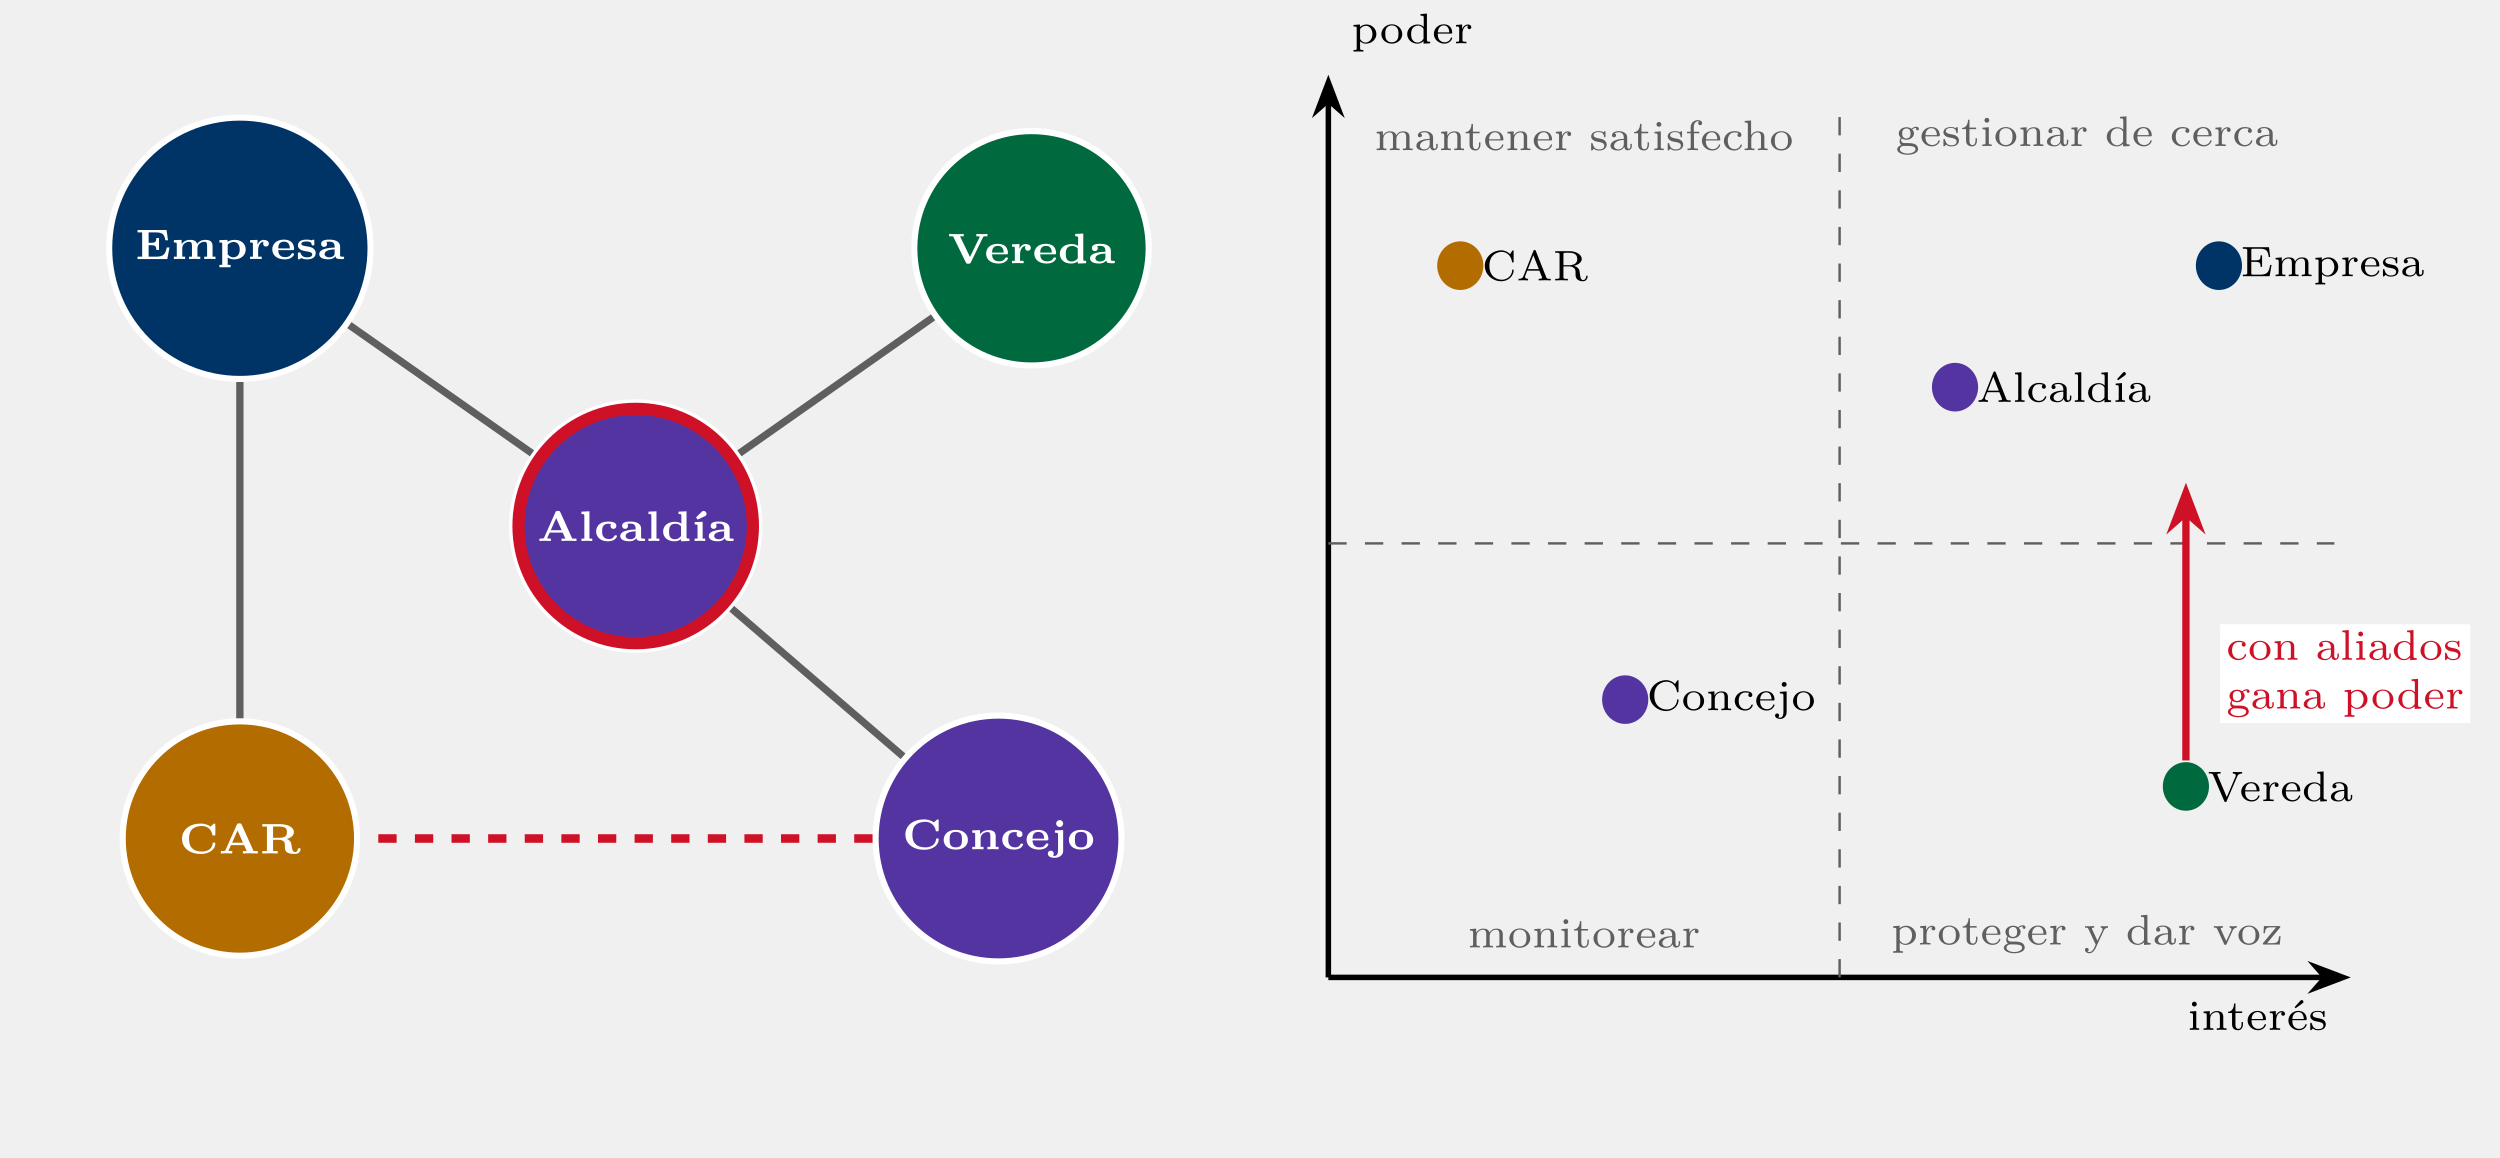
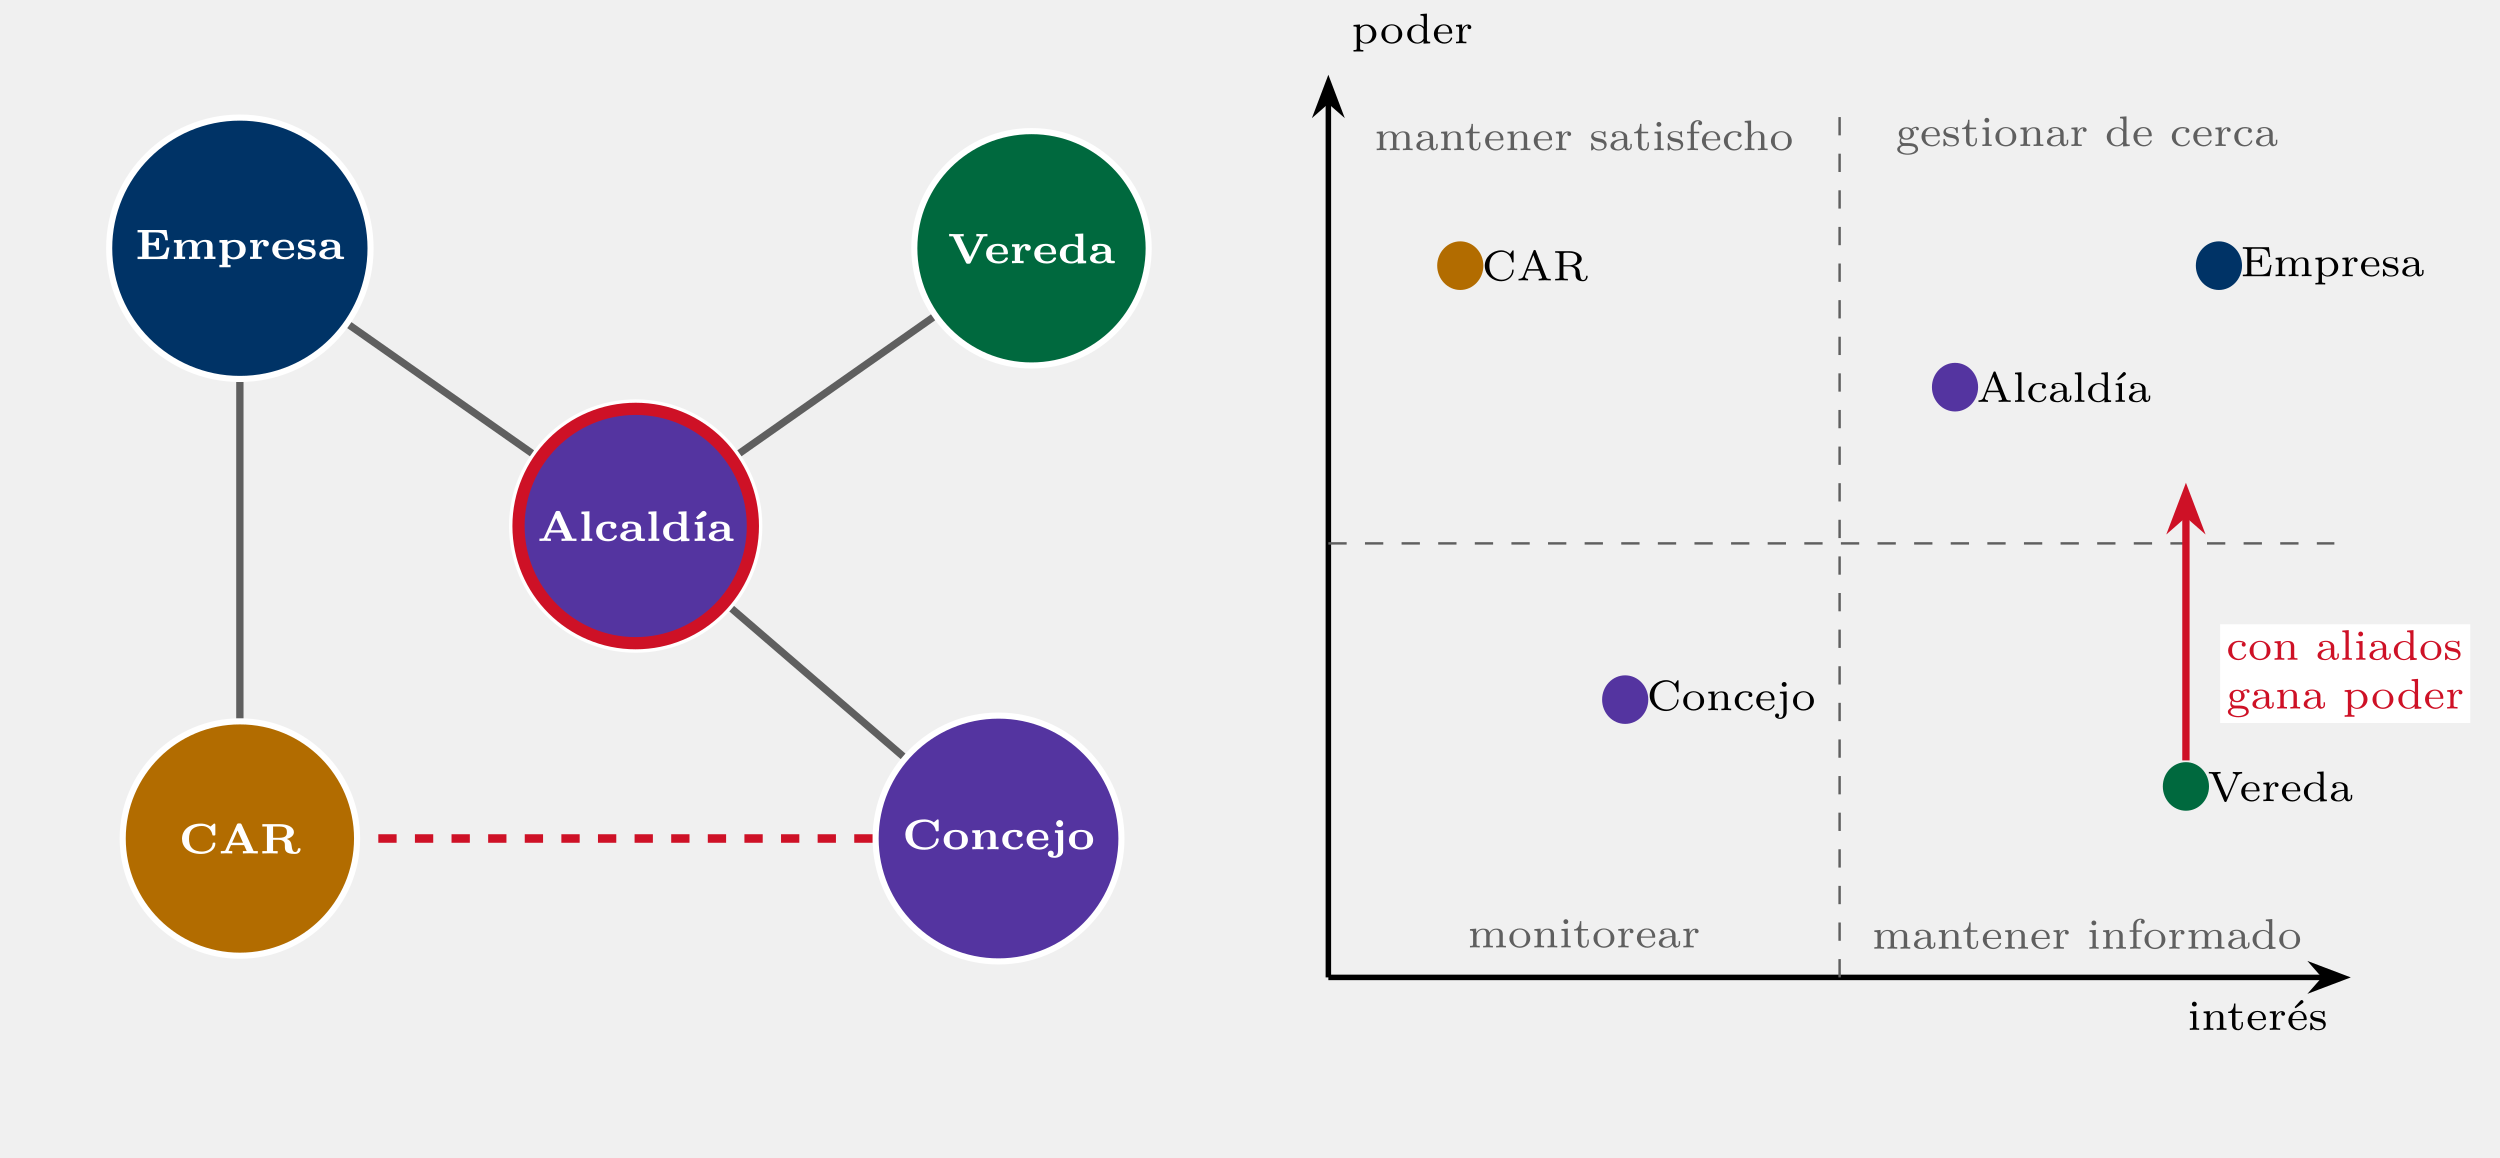
<svg xmlns="http://www.w3.org/2000/svg" xmlns:xlink="http://www.w3.org/1999/xlink" width="406.575pt" height="188.237pt" viewBox="0 0 406.575 188.237">
  <defs>
    <g>
      <g id="glyph-0-0">
        <path d="m5.58-1.88l-.44 0c-.19 1-.48 1.49-1.67 1.49l-1.28 0 0-1.86 .47 0c.57 0 .78 .16 .78 .77l.44 0 0-1.93-.44 0c0 .6-.19 .77-.78 .77l-.47 0 0-1.69 1.2 0c.97 0 1.38 .27 1.52 1.27l.43 0-.23-1.66-4.72 0 0 .39 .75 0 0 3.94-.75 0 0 .39 4.84 0z" />
      </g>
      <g id="glyph-0-1">
        <path d="m7.2 0l0-.39-.47 0 0-1.7c0-.88-.57-1.03-1.18-1.03-.67 0-1.1 .31-1.33 .65-.17-.61-.77-.65-1.14-.65-.85 0-1.24 .48-1.38 .71l0-.71-1.26 .04 0 .39c.42 0 .47 0 .47 .28l0 2.02-.47 0 0 .39c0 0 .58-.03 .9-.03 .35 0 .93 .03 .93 .03l0-.39-.47 0 0-1.34c0-.82 .73-1.08 1.14-1.08 .31 0 .44 .15 .44 .67l0 1.75-.47 0 0 .39c0 0 .57-.03 .9-.03 .35 0 .92 .03 .92 .03l0-.39-.46 0 0-1.34c0-.82 .73-1.08 1.14-1.08 .31 0 .43 .15 .43 .67l0 1.75-.46 0 0 .39c0 0 .57-.03 .9-.03 .34 0 .92 .03 .92 .03z" />
      </g>
      <g id="glyph-0-2">
        <path d="m4.66-1.55c0-.84-.61-1.57-1.78-1.57-.36 0-.79 .06-1.19 .31l0-.31-1.31 .04 0 .39c.12 0 .26 0 .35 .02 .11 .01 .11 .09 .11 .23l0 3.39-.46 0 0 .39c0 0 .57-.01 .9-.01 .34 0 .92 .01 .92 .01l0-.39-.47 0 0-1.2c.18 .11 .52 .3 1 .3 1.19 0 1.93-.67 1.93-1.6zm-.97 0c0 .91-.52 1.27-1.05 1.27-.53 0-.83-.38-.91-.49l0-1.45c0-.14 0-.14 .1-.23 .34-.3 .75-.33 .89-.33 .59 0 .97 .48 .97 1.23z" />
      </g>
      <g id="glyph-0-3">
        <path d="m3.44-2.52c0-.37-.39-.6-.82-.6-.5 0-.84 .32-1.03 .76l0-.76-1.21 .04 0 .39c.42 0 .46 0 .46 .28l0 2.02-.46 0 0 .39c.03 0 .57-.03 .89-.03l1 .03 0-.39-.58 0 0-1.06c0-.64 .28-1.33 .9-1.36 0 0-.09 .12-.09 .29 0 .29 .19 .49 .47 .49 .28 0 .47-.2 .47-.49z" />
      </g>
      <g id="glyph-0-4">
        <path d="m3.83-.8c0-.15-.16-.15-.22-.15-.13 0-.16 .01-.22 .12-.25 .52-.87 .52-1 .52-1.09 0-1.12-.81-1.14-1.14l2.34 0c.14 0 .24 0 .24-.21 0-.2-.05-.72-.38-1.06-.37-.37-.89-.44-1.28-.44-1.28 0-1.89 .77-1.89 1.6 0 .83 .64 1.61 2.02 1.61 .25 0 .65-.03 1-.22 .4-.22 .53-.55 .53-.63zm-.69-.93l-1.89 0c0-.29 .03-1.1 .94-1.1 .89 0 .93 .8 .95 1.1z" />
      </g>
      <g id="glyph-0-5">
        <path d="m3.22-.98c0-.33-.16-.55-.31-.68-.33-.28-.63-.32-1.21-.42-.4-.06-.81-.12-.81-.39 0-.39 .69-.39 .84-.39 .79 0 .82 .31 .83 .48 .02 .15 .06 .16 .22 .16 .2 0 .22-.03 .22-.23l0-.47c0-.14 0-.24-.16-.24-.06 0-.07 0-.18 .07-.02 0-.11 .04-.13 .04 0 0-.03 0-.06-.01-.28-.1-.58-.1-.72-.1-.2 0-.63 0-.97 .19-.4 .24-.45 .59-.45 .75 0 .75 .92 .89 1.4 .97 .43 .06 .93 .14 .93 .5 0 .47-.69 .47-.85 .47-.67 0-.9-.3-1.04-.67-.04-.13-.05-.13-.22-.13-.21 0-.22 .02-.22 .22l0 .67c0 .14 0 .24 .15 .24 .07 0 .08 0 .22-.1 .05-.01 .16-.07 .21-.11 .36 .21 .73 .21 .89 .21 .23 0 1.42 0 1.42-1.03z" />
      </g>
      <g id="glyph-0-6">
        <path d="m4.3-.19c0-.2-.1-.2-.25-.2-.41 0-.41-.05-.41-.22l0-1.44c0-.57-.47-1.11-1.72-1.11-.4 0-1.37 0-1.37 .69 0 .31 .22 .5 .48 .5 .3 0 .49-.22 .49-.48 0-.16-.07-.27-.08-.28-.02-.02-.03-.05-.03-.05 0-.03 .45-.05 .5-.05 .48 0 .84 .19 .84 .78l0 .19c-.34 0-2.5 .03-2.5 1.06 0 .64 .77 .85 1.45 .85 .75 0 1.08-.35 1.19-.52 0 .3 .19 .47 .77 .47l.4 0c.13 0 .24 0 .24-.19zm-1.55-.76c0 .14 0 .34-.27 .51-.26 .16-.59 .16-.64 .16-.39 0-.72-.22-.72-.53 0-.57 .94-.75 1.63-.77z" />
      </g>
      <g id="glyph-0-7">
        <path d="m6.38 0l0-.39-.69 0-1.94-4.31c-.09-.19-.17-.19-.39-.19-.2 0-.3 0-.39 .19l-1.86 4.18c-.05 .08-.05 .1-.22 .11-.14 .02-.2 .02-.33 .02l-.2 0 0 .39c.02 0 .55-.03 .86-.03l1 .03 0-.39c-.03 0-.61 0-.61-.05l.03-.08 .38-.84 2.12 0 .44 .97-.63 0 0 .39c.36-.03 .91-.03 1.27-.03zm-2.41-1.75l-1.77 0 .88-1.98z" />
      </g>
      <g id="glyph-0-8">
        <path d="m2.23 0l0-.39-.46 0 0-4.44-1.3 .06 0 .39c.41 0 .47 0 .47 .27l0 3.72-.47 0 0 .39c.01 0 .56-.03 .87-.03 .35 0 .88 .03 .89 .03z" />
      </g>
      <g id="glyph-0-9">
        <path d="m3.72-.8c0-.12-.11-.12-.22-.12-.16 0-.17 .01-.22 .11-.11 .23-.33 .5-.87 .5-1.11 0-1.11-.97-1.11-1.27 0-.51 .08-1.22 1.01-1.22 .03 0 .44 .02 .44 .03l-.02 .04c-.01 .01-.07 .12-.07 .28 0 .28 .2 .48 .48 .48 .28 0 .48-.2 .48-.5 0-.65-.93-.69-1.34-.69-1.55 0-1.95 .97-1.95 1.61 0 .82 .61 1.6 1.92 1.6 .34 0 .69-.07 .97-.22 .39-.24 .5-.58 .5-.63z" />
      </g>
      <g id="glyph-0-10">
        <path d="m4.61 0l0-.39c-.42 0-.47 0-.47-.27l0-4.17-1.3 .06 0 .39c.41 0 .46 0 .46 .27l0 1.27c-.42-.25-.82-.28-1.05-.28-1.23 0-1.92 .7-1.92 1.59 0 .86 .64 1.58 1.83 1.58 .45 0 .81-.14 1.09-.35l0 .35zm-1.36-.81c-.16 .23-.5 .53-1 .53-.95 0-.95-.83-.95-1.24 0-.43 0-1.29 1.04-1.29 .58 0 .89 .39 .91 .42z" />
      </g>
      <g id="glyph-0-11">
        <path d="m2.19 0l0-.39-.42 0 0-2.73-1.29 .04 0 .39c.41 0 .46 0 .46 .28l0 2.02-.47 0 0 .39c0 0 .56-.03 .87-.03 .28 0 .57 .01 .85 .03zm.22-4.41c0-.18-.18-.48-.47-.48-.16 0-.25 .08-.3 .12l-.94 .93 .25 .36 1.16-.54c.09-.03 .3-.15 .3-.39z" />
      </g>
      <g id="glyph-0-12">
        <path d="m6.48-4.38l0-.39c-.1 0-.59 .04-.82 .04l-.99-.04 0 .39c.27 0 .39 0 .58 .04l-1.61 3.32-1.62-3.36 .6 0 0-.39c-.35 .04-.89 .04-1.26 .04l-1.11-.04 0 .39 .64 0 2.08 4.26c.09 .2 .19 .2 .34 .2l.1 0c.23 0 .28-.05 .36-.2l2-4.13c.04-.09 .06-.13 .53-.13z" />
      </g>
      <g id="glyph-0-13">
        <path d="m5.94-1.58c0-.19-.06-.19-.22-.19-.1 0-.2 0-.22 .13-.06 1.06-1.12 1.33-1.72 1.33-.58 0-1.22-.13-1.62-.55-.41-.39-.5-.97-.5-1.53 0-.66 .14-1.27 .61-1.63 .48-.37 1.06-.45 1.5-.45 .89 0 1.53 .61 1.67 1.35 .03 .18 .03 .2 .23 .2l.05 0c.2 0 .22-.03 .22-.24l0-1.46c0-.15 0-.24-.16-.24-.08 0-.09 .02-.16 .08l-.46 .4c-.69-.48-1.36-.48-1.57-.48-2.01 0-3.07 1.14-3.07 2.47 0 1.31 1.03 2.47 3.09 2.47 1.42 0 2.33-.8 2.33-1.66z" />
      </g>
      <g id="glyph-0-14">
        <path d="m4.22-1.52c0-.82-.61-1.64-1.97-1.64-1.37 0-1.97 .82-1.97 1.64 0 .82 .61 1.57 1.97 1.57 1.36 0 1.97-.75 1.97-1.57zm-.97-.07c0 .59 0 1.28-1 1.28-1 0-1-.69-1-1.28 0-.57 0-1.24 1-1.24 1 0 1 .67 1 1.24z" />
      </g>
      <g id="glyph-0-15">
        <path d="m4.72 0l0-.39-.47 0 0-1.7c0-.86-.55-1.03-1.19-1.03-.84 0-1.23 .5-1.36 .71l0-.71-1.26 .04 0 .39c.42 0 .47 0 .47 .28l0 2.02-.47 0 0 .39c0 0 .58-.03 .9-.03 .35 0 .93 .03 .93 .03l0-.39-.47 0 0-1.34c0-.8 .72-1.08 1.14-1.08 .29 0 .44 .15 .44 .65l0 1.77-.47 0 0 .39c0 0 .57-.03 .9-.03 .35 0 .91 .03 .91 .03z" />
      </g>
      <g id="glyph-0-16">
        <path d="m2.11 .27l0-3.39-1.34 .04 0 .39c.45 0 .51 0 .51 .28l0 2.66c0 .47-.2 .83-.58 .83-.01 0-.23-.02-.23-.05 0 0 .01-.03 .03-.05 .02-.03 .08-.12 .08-.28 0-.28-.2-.48-.47-.48-.3 0-.49 .22-.49 .48 0 .49 .5 .69 1.1 .69 .62 0 1.39-.33 1.39-1.12zm0-4.46c0-.31-.25-.56-.56-.56-.33 0-.58 .27-.58 .56 0 .31 .26 .57 .58 .57 .31 0 .56-.27 .56-.57z" />
      </g>
      <g id="glyph-0-17">
        <path d="m6.61-.69c0-.17-.13-.17-.22-.17-.09 0-.2 0-.22 .16-.03 .37-.28 .47-.42 .47-.45 0-.52-.46-.59-1-.07-.47-.13-.88-.78-1.13 .39-.11 1.15-.42 1.15-1.11 0-.75-.91-1.3-2.28-1.3l-2.86 0 0 .39 .75 0 0 3.99-.75 0 0 .39c.17-.02 1.19-.03 1.25-.03l1.25 .03 0-.39-.75 0 0-1.83 .97 0c.12 0 .42 0 .7 .22 .25 .2 .25 .36 .25 .86 0 .56 0 1.22 1.61 1.22 .83 0 .94-.61 .94-.77zm-2.22-2.78c0 .44-.09 .92-1.23 .92l-1.02 0 0-1.83 1.03 0c1.13 0 1.22 .46 1.22 .91z" />
      </g>
      <g id="glyph-1-0">
        <path d="m1.91 0l0-.25c-.41 0-.47 0-.47-.3l0-2.51-1.03 .08 0 .25c.43 0 .5 .03 .5 .37l0 1.81c0 .3-.07 .3-.52 .3l0 .25c0 0 .5-.03 .78-.03 .24 0 .49 .01 .74 .03zm-.39-4.19c0-.22-.18-.4-.4-.4-.23 0-.39 .2-.39 .4 0 .22 .18 .39 .39 .39 .24 0 .4-.18 .4-.39z" />
      </g>
      <g id="glyph-1-1">
        <path d="m4.11 0l0-.25c-.45 0-.53 0-.53-.3l0-1.56c0-.61-.3-.95-1.05-.95-.56 0-.94 .31-1.12 .67l-.02 0 0-.67-1.01 .08 0 .25c.46 0 .51 .04 .51 .39l0 1.79c0 .3-.06 .3-.51 .3l0 .25c0 0 .5-.03 .79-.03 .25 0 .74 .03 .8 .03l0-.25c-.45 0-.52 0-.52-.3l0-1.25c0-.73 .57-1.08 1.03-1.08 .49 0 .55 .4 .55 .74l0 1.59c0 .3-.06 .3-.51 .3l0 .25c0 0 .5-.03 .78-.03 .26 0 .75 .03 .81 .03z" />
      </g>
      <g id="glyph-1-2">
        <path d="m2.61-.88l0-.39-.23 0 0 .38c0 .48-.22 .73-.5 .73-.49 0-.49-.57-.49-.7l0-1.89 1.09 0 0-.25-1.09 0 0-1.28-.23 0c0 .62-.28 1.31-.96 1.34l0 .19 .64 0 0 1.87c0 .79 .6 .94 .99 .94 .45 0 .78-.39 .78-.94z" />
      </g>
      <g id="glyph-1-3">
        <path d="m3.25-.83c0-.03-.02-.11-.11-.11-.09 0-.11 .05-.12 .11-.22 .58-.75 .67-1 .67-.33 0-.64-.14-.85-.4-.26-.33-.26-.75-.26-1.02l2.15 0c.14 0 .19 0 .19-.15 0-.61-.34-1.36-1.37-1.36-.91 0-1.61 .71-1.61 1.57 0 .88 .78 1.58 1.7 1.58 .94 0 1.28-.75 1.28-.89zm-.48-.94l-1.86 0c.07-.98 .7-1.14 .97-1.14 .85 0 .89 .97 .89 1.14z" />
      </g>
      <g id="glyph-1-4">
        <path d="m2.83-2.62c0-.24-.22-.44-.55-.44-.34 0-.73 .22-.94 .73l-.01 0 0-.73-.99 .08 0 .25c.47 0 .52 .04 .52 .39l0 1.79c0 .3-.06 .3-.52 .3l0 .25c.04 0 .5-.03 .8-.03l.89 .03 0-.25-.14 0c-.5 0-.5-.08-.5-.31l0-1.02c0-.59 .27-1.3 .92-1.3-.06 .05-.11 .15-.11 .26 0 .23 .18 .32 .32 .32 .15 0 .31-.11 .31-.32z" />
      </g>
      <g id="glyph-1-5">
        <path d="m3.25-.83c0-.03-.02-.11-.11-.11-.09 0-.11 .05-.12 .11-.22 .58-.75 .67-1 .67-.33 0-.64-.14-.85-.4-.26-.33-.26-.75-.26-1.02l2.15 0c.14 0 .19 0 .19-.15 0-.61-.34-1.36-1.37-1.36-.91 0-1.61 .71-1.61 1.57 0 .88 .78 1.58 1.7 1.58 .94 0 1.28-.75 1.28-.89zm-.48-.94l-1.86 0c.07-.98 .7-1.14 .97-1.14 .85 0 .89 .97 .89 1.14zm-.05-2.79c0-.14-.13-.3-.28-.3-.11 0-.17 .06-.24 .14l-.92 1.02 .17 .18 1.1-.79c.11-.08 .17-.13 .17-.25z" />
      </g>
      <g id="glyph-1-6">
        <path d="m2.83-.91c0-.26-.11-.48-.3-.64-.26-.25-.58-.29-.83-.34-.56-.09-1-.19-1-.55 0-.22 .19-.5 .85-.5 .79 0 .84 .56 .86 .77 0 .08 .07 .08 .11 .08 .12 0 .12-.05 .12-.19l0-.64c0-.11 0-.17-.11-.17-.03 0-.05 0-.12 .07-.02 0-.1 .07-.13 .11-.22-.15-.48-.18-.73-.18-1 0-1.24 .51-1.24 .86 0 .21 .1 .4 .27 .54 .26 .24 .53 .28 .95 .35 .36 .06 .92 .15 .92 .62 0 .28-.18 .6-.86 .6-.67 0-.9-.44-1.03-.91-.03-.09-.03-.13-.12-.13-.13 0-.13 .05-.13 .19l0 .86c0 .11 0 .17 .1 .17 .06 0 .2-.14 .34-.29 .3 .29 .67 .29 .84 .29 .91 0 1.24-.48 1.24-.97z" />
      </g>
      <g id="glyph-1-7">
        <path d="m4.06-1.5c0-.86-.72-1.56-1.59-1.56-.39 0-.8 .14-1.08 .42l0-.42-1.05 .08 0 .25c.49 0 .52 .03 .52 .32l0 3.21c0 .29-.06 .29-.52 .29l0 .25c0 0 .5-.01 .8-.01 .25 0 .74 .01 .8 .01l0-.25c-.46 0-.53 0-.53-.29l0-1.13c.04 .03 .36 .39 .95 .39 .92 0 1.7-.68 1.7-1.56zm-.64 0c0 .8-.51 1.38-1.11 1.38-.61 0-.87-.54-.9-.58l0-1.61c.21-.35 .61-.53 .98-.53 .58 0 1.03 .61 1.03 1.34z" />
      </g>
      <g id="glyph-1-8">
        <path d="m3.67-1.48c0-.86-.73-1.61-1.7-1.61-.95 0-1.7 .75-1.7 1.61 0 .86 .76 1.54 1.7 1.54 .94 0 1.7-.68 1.7-1.54zm-.62-.07c0 .35-.02 .71-.22 .99-.19 .26-.52 .4-.86 .4-.25 0-.63-.07-.86-.42-.19-.28-.2-.64-.2-.97 0-.29 0-.7 .25-1 .17-.2 .46-.36 .81-.36 .42 0 .7 .19 .86 .41 .2 .28 .22 .62 .22 .95z" />
      </g>
      <g id="glyph-1-9">
        <path d="m4.05 0l0-.25c-.47 0-.53-.05-.53-.39l0-4.19-1.05 .08 0 .25c.47 0 .53 .05 .53 .39l0 1.44c-.27-.25-.59-.39-.98-.39-.93 0-1.71 .68-1.71 1.56 0 .88 .75 1.56 1.63 1.56 .58 0 .9-.29 1.03-.42l0 .42zm-1.08-.73c-.19 .32-.53 .61-.99 .61-.39 0-.67-.24-.81-.44-.14-.21-.22-.49-.22-.92 0-.16 0-.69 .28-1.02 .29-.31 .63-.38 .83-.38 .33 0 .63 .16 .83 .41 .08 .11 .08 .13 .08 .25z" />
      </g>
      <g id="glyph-1-10">
        <path d="m6.23 0l0-.25c-.45 0-.51 0-.51-.3l0-1.56c0-.61-.3-.95-1.05-.95-.55 0-.92 .29-1.11 .64-.14-.49-.51-.64-1.03-.64-.56 0-.94 .31-1.12 .67l-.02 0 0-.67-1.01 .08 0 .25c.46 0 .51 .04 .51 .39l0 1.79c0 .3-.06 .3-.51 .3l0 .25c0 0 .5-.03 .79-.03 .25 0 .74 .03 .8 .03l0-.25c-.45 0-.52 0-.52-.3l0-1.25c0-.73 .57-1.08 1.03-1.08 .49 0 .55 .4 .55 .74l0 1.59c0 .3-.06 .3-.51 .3l0 .25c0 0 .5-.03 .78-.03 .26 0 .75 .03 .81 .03l0-.25c-.45 0-.53 0-.53-.3l0-1.25c0-.73 .58-1.08 1.03-1.08 .5 0 .56 .4 .56 .74l0 1.59c0 .3-.08 .3-.53 .3l0 .25c0 0 .5-.03 .8-.03 .25 0 .73 .03 .79 .03z" />
      </g>
      <g id="glyph-1-11">
        <path d="m3.78-.62l0-.4-.23 0 0 .4c0 .06 0 .39-.27 .39-.25 0-.25-.33-.25-.41l0-1.22c0-.37 0-.64-.31-.89-.3-.23-.63-.34-1.03-.34-.67 0-1.13 .25-1.13 .67 0 .22 .14 .33 .33 .33 .19 0 .33-.13 .33-.32 0-.12-.06-.26-.25-.32 .25-.18 .65-.18 .7-.18 .39 0 .81 .25 .81 .85l0 .22c-.39 .01-.84 .03-1.34 .22-.64 .23-.83 .6-.83 .92 0 .59 .72 .76 1.22 .76 .56 0 .88-.31 1.03-.58 .03 .29 .22 .55 .53 .55 0 0 .69 0 .69-.65zm-1.3-.36c0 .67-.59 .86-.9 .86-.35 0-.69-.24-.69-.58 0-.38 .34-.92 1.59-.97z" />
      </g>
      <g id="glyph-1-12">
        <path d="m2.77-4.39c0-.3-.3-.5-.68-.5-.56 0-1.18 .39-1.18 1.11l0 .78-.6 0 0 .25 .6 0 0 2.2c0 .3-.07 .3-.52 .3l0 .25c.03 0 .5-.03 .8-.03l.9 .03 0-.25-.14 0c-.51 0-.51-.08-.51-.31l0-2.19 .86 0 0-.25-.89 0 0-.78c0-.63 .37-.92 .67-.92 .06 0 .14 .01 .2 .03-.09 .06-.16 .17-.16 .28 0 .19 .15 .33 .33 .33 .19 0 .32-.14 .32-.33z" />
      </g>
      <g id="glyph-1-13">
        <path d="m3.25-.83c0-.09-.09-.09-.11-.09-.09 0-.11 .03-.14 .12-.16 .42-.52 .64-.94 .64-.48 0-1.11-.34-1.11-1.36 0-.87 .44-1.36 1.08-1.36 .09 0 .42 0 .67 .1-.12 .06-.18 .17-.18 .31 0 .19 .12 .33 .32 .33 .19 0 .33-.13 .33-.34 0-.61-.97-.61-1.15-.61-1.05 0-1.71 .79-1.71 1.59 0 .88 .75 1.56 1.66 1.56 1.05 0 1.28-.81 1.28-.89z" />
      </g>
      <g id="glyph-1-14">
        <path d="m4.11 0l0-.25c-.45 0-.53 0-.53-.3l0-1.56c0-.61-.3-.95-1.05-.95-.61 0-.95 .36-1.11 .62l0-2.39-1.04 .08 0 .25c.46 0 .51 .05 .51 .39l0 3.56c0 .3-.06 .3-.51 .3l0 .25c0 0 .5-.03 .79-.03 .25 0 .74 .03 .8 .03l0-.25c-.45 0-.52 0-.52-.3l0-1.25c0-.73 .57-1.08 1.03-1.08 .49 0 .55 .4 .55 .74l0 1.59c0 .3-.06 .3-.51 .3l0 .25c0 0 .5-.03 .78-.03 .26 0 .75 .03 .81 .03z" />
      </g>
      <g id="glyph-1-15">
        <path d="m3.8-2.78c0-.16-.14-.36-.42-.36-.1 0-.47 .03-.8 .33-.22-.16-.5-.25-.81-.25-.72 0-1.24 .47-1.24 1.01 0 .28 .14 .53 .33 .71-.05 .06-.2 .29-.2 .56 0 .09 .01 .42 .29 .62-.33 .1-.68 .33-.68 .69 0 .52 .76 .89 1.7 .89 .89 0 1.7-.34 1.7-.9 0-.21-.08-.58-.45-.79-.42-.21-.83-.21-1.5-.21-.16 0-.41 0-.45-.02-.24-.05-.36-.25-.36-.45 0-.17 .04-.24 .09-.28 .11 .06 .36 .21 .77 .21 .7 0 1.23-.48 1.23-1.03 0-.26-.12-.48-.3-.67 .32-.22 .58-.22 .71-.22-.03 .03-.07 .05-.07 .16 0 .14 .11 .23 .22 .23 .11 0 .24-.07 .24-.23zm-1.36 .73c0 .11 0 .39-.14 .58-.1 .11-.28 .24-.53 .24-.69 0-.69-.66-.69-.82 0-.11 0-.39 .14-.56 .11-.12 .3-.25 .55-.25 .67 0 .67 .67 .67 .81zm.81 2.58c0 .36-.55 .69-1.28 .69-.72 0-1.27-.33-1.27-.69 0-.25 .22-.55 .66-.55l.41 0c.62 0 1.48 0 1.48 .55z" />
      </g>
      <g id="glyph-1-16">
-         <path d="m3.95-2.75l0-.25c-.2 .02-.33 .03-.53 .03-.19 0-.45 0-.64-.03l0 .25c.24 .02 .3 .16 .3 .27 0 .07-.05 .14-.06 .21l-.79 1.65-.84-1.83c-.03-.05-.05-.08-.05-.14 0-.16 .24-.16 .36-.16l0-.25-.81 .03c-.2 0-.47 0-.67-.03l0 .25c.39 0 .47 .03 .56 .25l1.17 2.5c-.06 .14-.12 .27-.18 .41-.16 .34-.38 .81-.86 .81-.18 0-.22-.03-.3-.08 0 0 .2-.06 .2-.3 0-.17-.12-.29-.29-.29-.19 0-.32 .12-.32 .29 0 .33 .33 .58 .71 .58 .59 0 .93-.62 1.03-.83l1.34-2.9c.2-.42 .56-.44 .67-.44z" />
+         <path d="m5.06-1.83l-.23 0c-.19 1.05-.35 1.58-1.63 1.58l-1.11 0c-.32 0-.32-.06-.32-.27l0-1.81 .7 0c.7 0 .81 .21 .81 .81l.24 0 0-1.87-.24 0c0 .61-.11 .81-.81 .81l-.7 0 0-1.62c0-.22 0-.27 .32-.27l1.05 0c1.14 0 1.34 .38 1.47 1.35l.23 0-.2-1.6-4.25 0 0 .25 .17 0c.53 0 .55 .06 .55 .31l0 3.6c0 .23-.02 .31-.55 .31l-.17 0 0 .25 4.36 0z" />
      </g>
      <g id="glyph-1-17">
-         <path d="m3.95-2.75l0-.25c-.17 .02-.36 .03-.53 .03-.19 0-.45 0-.64-.03l0 .25c.3 .02 .3 .25 .3 .27 0 .03 0 .1-.05 .2l-.8 1.72-.85-1.89c0 0-.05-.08-.05-.14 0-.16 .25-.16 .36-.16l0-.25c0 0-.5 .03-.8 .03-.2 0-.47 0-.67-.03l0 .25c.37 0 .47 .02 .56 .25l1.11 2.42c.03 .08 .06 .14 .19 .14 .14 0 .15-.06 .2-.12l1.02-2.25c.18-.42 .54-.44 .65-.44z" />
+         <path d="m5.55 0l0-.25-.14 0c-.47 0-.52-.06-.6-.27l-1.69-4.28c-.04-.11-.06-.15-.2-.15-.12 0-.14 .04-.19 .15l-1.61 4.07c-.06 .17-.18 .48-.81 .48l0 .25c.24-.02 .49-.03 .72-.03 .28 0 .8 .03 .83 .03l0-.25c-.3 0-.5-.14-.5-.33 0-.06 .02-.08 .03-.14l.34-.86 1.97 0 .41 1.02c.01 .03 .03 .08 .03 .12 0 .19-.37 .19-.56 .19l0 .25 1.03-.03c.33 0 .86 .03 .94 .03zm-1.94-1.83l-1.78 0 .89-2.26z" />
      </g>
      <g id="glyph-1-18">
-         <path d="m3.16-1.34l-.25 0c-.07 .81-.21 1.12-1.08 1.12l-.86 0 2.09-2.53c.05-.06 .06-.09 .06-.14 0-.11-.07-.11-.18-.11l-2.49 0-.07 1.17 .23 0c.05-.73 .22-.97 1-.97l.83 0-2.11 2.53c-.06 .08-.06 .11-.06 .15 0 .12 .07 .12 .2 .12l2.56 0z" />
+         <path d="m1.95 0l0-.25c-.45 0-.51 0-.51-.3l0-4.28-1.05 .08 0 .25c.47 0 .52 .05 .52 .39l0 3.56c0 .3-.07 .3-.52 .3l0 .25c0 0 .5-.03 .78-.03 .27 0 .52 .01 .78 .03z" />
      </g>
      <g id="glyph-1-19">
-         <path d="m5.06-1.83l-.23 0c-.19 1.05-.35 1.58-1.63 1.58l-1.11 0c-.32 0-.32-.06-.32-.27l0-1.81 .7 0c.7 0 .81 .21 .81 .81l.24 0 0-1.87-.24 0c0 .61-.11 .81-.81 .81l-.7 0 0-1.62c0-.22 0-.27 .32-.27l1.05 0c1.14 0 1.34 .38 1.47 1.35l.23 0-.2-1.6-4.25 0 0 .25 .17 0c.53 0 .55 .06 .55 .31l0 3.6c0 .23-.02 .31-.55 .31l-.17 0 0 .25 4.36 0z" />
+         <path d="m1.91 0l0-.25c-.41 0-.47 0-.47-.3l0-2.51-1.03 .08 0 .25c.43 0 .5 .03 .5 .37l0 1.81c0 .3-.07 .3-.52 .3l0 .25c0 0 .5-.03 .78-.03 .24 0 .49 .01 .74 .03zm.17-4.56c0-.14-.13-.3-.28-.3-.11 0-.18 .06-.24 .14l-.92 1.02 .17 .18 1.1-.79c.11-.08 .17-.13 .17-.25z" />
      </g>
      <g id="glyph-1-20">
-         <path d="m5.55 0l0-.25-.14 0c-.47 0-.52-.06-.6-.27l-1.69-4.28c-.04-.11-.06-.15-.2-.15-.12 0-.14 .04-.19 .15l-1.61 4.07c-.06 .17-.18 .48-.81 .48l0 .25c.24-.02 .49-.03 .72-.03 .28 0 .8 .03 .83 .03l0-.25c-.3 0-.5-.14-.5-.33 0-.06 .02-.08 .03-.14l.34-.86 1.97 0 .41 1.02c.01 .03 .03 .08 .03 .12 0 .19-.37 .19-.56 .19l0 .25 1.03-.03c.33 0 .86 .03 .94 .03zm-1.94-1.83l-1.78 0 .89-2.26z" />
+         <path d="m5.17-1.62c0-.08 0-.15-.11-.15-.04 0-.12 0-.12 .1-.06 1.12-1 1.56-1.69 1.56-.75 0-2.02-.45-2.02-2.27 0-1.87 1.35-2.26 2-2.26 .69 0 1.5 .47 1.69 1.66 .02 .07 .08 .07 .13 .07 .12 0 .12-.03 .12-.17l0-1.62c0-.13 0-.19-.09-.19-.03 0-.06 0-.13 .08l-.36 .53c-.29-.28-.78-.61-1.43-.61-1.47 0-2.68 1.12-2.68 2.51 0 1.41 1.22 2.52 2.68 2.52 1.22 0 2.01-.92 2.01-1.76z" />
      </g>
      <g id="glyph-1-21">
-         <path d="m1.95 0l0-.25c-.45 0-.51 0-.51-.3l0-4.28-1.05 .08 0 .25c.47 0 .52 .05 .52 .39l0 3.56c0 .3-.07 .3-.52 .3l0 .25c0 0 .5-.03 .78-.03 .27 0 .52 .01 .78 .03z" />
+         <path d="m5.69-.62c0-.07 0-.15-.13-.15-.11 0-.11 .07-.12 .15-.03 .39-.25 .56-.47 .56-.41 0-.45-.41-.55-1.03-.06-.57-.09-.68-.3-.91-.06-.08-.26-.25-.64-.38 .63-.14 1.25-.54 1.25-1.1 0-.71-.9-1.27-1.98-1.27l-2.34 0 0 .25 .15 0c.55 0 .56 .08 .56 .31l0 3.63c0 .23-.01 .31-.56 .31l-.15 0 0 .25 1.03-.03 1.03 .03 0-.25-.17 0c-.53 0-.55-.06-.55-.31l0-1.72 .92 0c.13 0 .49 0 .8 .28 .25 .22 .25 .39 .25 .86 0 .45 0 .73 .31 1 .3 .25 .7 .28 .91 .28 .59 0 .75-.56 .75-.76zm-1.69-2.86c0 .76-.61 1.01-1.34 1.01l-.91 0 0-1.76c0-.19 .02-.24 .19-.25 .06-.02 .29-.02 .44-.02 .67 0 1.62 0 1.62 1.02z" />
      </g>
      <g id="glyph-1-22">
-         <path d="m1.91 0l0-.25c-.41 0-.47 0-.47-.3l0-2.51-1.03 .08 0 .25c.43 0 .5 .03 .5 .37l0 1.81c0 .3-.07 .3-.52 .3l0 .25c0 0 .5-.03 .78-.03 .24 0 .49 .01 .74 .03zm.17-4.56c0-.14-.13-.3-.28-.3-.11 0-.18 .06-.24 .14l-.92 1.02 .17 .18 1.1-.79c.11-.08 .17-.13 .17-.25z" />
+         <path d="m1.69 .31l0-3.37-1.1 .08 0 .25c.52 0 .58 .04 .58 .39l0 2.67c0 .26-.06 .89-.53 .89-.02 0-.19 0-.34-.06 .01-.02 .17-.1 .17-.3 0-.19-.14-.33-.33-.33-.2 0-.33 .14-.33 .33 0 .37 .42 .56 .85 .56 .56 0 1.03-.44 1.03-1.11zm0-4.5c0-.22-.17-.4-.39-.4-.24 0-.41 .2-.41 .4 0 .22 .19 .39 .41 .39 .23 0 .39-.18 .39-.39z" />
      </g>
      <g id="glyph-1-23">
-         <path d="m5.17-1.62c0-.08 0-.15-.11-.15-.04 0-.12 0-.12 .1-.06 1.12-1 1.56-1.69 1.56-.75 0-2.02-.45-2.02-2.27 0-1.87 1.35-2.26 2-2.26 .69 0 1.5 .47 1.69 1.66 .02 .07 .08 .07 .13 .07 .12 0 .12-.03 .12-.17l0-1.62c0-.13 0-.19-.09-.19-.03 0-.06 0-.13 .08l-.36 .53c-.29-.28-.78-.61-1.43-.61-1.47 0-2.68 1.12-2.68 2.51 0 1.41 1.22 2.52 2.68 2.52 1.22 0 2.01-.92 2.01-1.76z" />
-       </g>
-       <g id="glyph-1-24">
-         <path d="m5.69-.62c0-.07 0-.15-.13-.15-.11 0-.11 .07-.12 .15-.03 .39-.25 .56-.47 .56-.41 0-.45-.41-.55-1.03-.06-.57-.09-.68-.3-.91-.06-.08-.26-.25-.64-.38 .63-.14 1.25-.54 1.25-1.1 0-.71-.9-1.27-1.98-1.27l-2.34 0 0 .25 .15 0c.55 0 .56 .08 .56 .31l0 3.63c0 .23-.01 .31-.56 .31l-.15 0 0 .25 1.03-.03 1.03 .03 0-.25-.17 0c-.53 0-.55-.06-.55-.31l0-1.72 .92 0c.13 0 .49 0 .8 .28 .25 .22 .25 .39 .25 .86 0 .45 0 .73 .31 1 .3 .25 .7 .28 .91 .28 .59 0 .75-.56 .75-.76zm-1.69-2.86c0 .76-.61 1.01-1.34 1.01l-.91 0 0-1.76c0-.19 .02-.24 .19-.25 .06-.02 .29-.02 .44-.02 .67 0 1.62 0 1.62 1.02z" />
-       </g>
-       <g id="glyph-1-25">
-         <path d="m1.69 .31l0-3.37-1.1 .08 0 .25c.52 0 .58 .04 .58 .39l0 2.67c0 .26-.06 .89-.53 .89-.02 0-.19 0-.34-.06 .01-.02 .17-.1 .17-.3 0-.19-.14-.33-.33-.33-.2 0-.33 .14-.33 .33 0 .37 .42 .56 .85 .56 .56 0 1.03-.44 1.03-1.11zm0-4.5c0-.22-.17-.4-.39-.4-.24 0-.41 .2-.41 .4 0 .22 .19 .39 .41 .39 .23 0 .39-.18 .39-.39z" />
-       </g>
-       <g id="glyph-1-26">
        <path d="m5.64-4.5l0-.25c-.2 .02-.47 .03-.67 .03-.28 0-.8-.03-.85-.03l0 .25c.27 0 .49 .11 .49 .33 0 .05-.02 .09-.03 .14l-1.44 3.36-1.5-3.52c-.05-.09-.05-.11-.05-.12 0-.19 .36-.19 .55-.19l0-.25-1.03 .03c-.34 0-.88-.03-.89-.03l0 .25 .11 0c.37 0 .5 .03 .59 .25l1.8 4.23c.06 .11 .08 .16 .2 .16 .08 0 .14 0 .2-.14l1.74-4.05c.08-.2 .25-.43 .78-.45z" />
      </g>
    </g>
  </defs>
  <path fill-rule="nonzero" fill="#003366" stroke-width=".996" stroke-linecap="butt" stroke-linejoin="miter" stroke="#ffffff" stroke-miterlimit="10" d="m42.88 119.06c0 11.78-9.55 21.34-21.34 21.34-11.78 0-21.34-9.56-21.34-21.34 0-11.79 9.56-21.34 21.34-21.34 11.79 0 21.34 9.55 21.34 21.34z" transform="matrix(0.995963, 0, 0, -0.995963, 17.55634, 158.9547)" />
  <g fill="#ffffff">
    <use xlink:href="#glyph-0-0" x="21.98" y="42.13" />
    <use xlink:href="#glyph-0-1" x="27.84" y="42.13" />
    <use xlink:href="#glyph-0-2" x="35.3" y="42.13" />
    <use xlink:href="#glyph-0-3" x="40.29" y="42.13" />
    <use xlink:href="#glyph-0-4" x="44" y="42.13" />
    <use xlink:href="#glyph-0-5" x="48.12" y="42.13" />
    <use xlink:href="#glyph-0-6" x="51.67" y="42.13" />
  </g>
  <path fill-rule="nonzero" fill="#5434a0" stroke-width=".996" stroke-linecap="butt" stroke-linejoin="miter" stroke="#ffffff" stroke-miterlimit="10" d="m106.36 73.7c0 11.15-9.04 20.19-20.19 20.19-11.15 0-20.18-9.04-20.18-20.19 0-11.15 9.03-20.19 20.18-20.19 11.15 0 20.19 9.04 20.19 20.19z" transform="matrix(0.995963, 0, 0, -0.995963, 17.55634, 158.9547)" />
  <g fill="#ffffff">
    <use xlink:href="#glyph-0-7" x="87.37" y="87.98" />
    <use xlink:href="#glyph-0-8" x="94.09" y="87.98" />
    <use xlink:href="#glyph-0-9" x="96.62" y="87.98" />
    <use xlink:href="#glyph-0-6" x="100.62" y="87.98" />
    <use xlink:href="#glyph-0-8" x="104.99" y="87.98" />
    <use xlink:href="#glyph-0-10" x="107.51" y="87.98" />
    <use xlink:href="#glyph-0-11" x="112.5" y="87.98" />
    <use xlink:href="#glyph-0-6" x="115.02" y="87.98" />
  </g>
  <path fill-rule="nonzero" fill="#00693e" stroke-width=".996" stroke-linecap="butt" stroke-linejoin="miter" stroke="#ffffff" stroke-miterlimit="10" d="m169.94 119.06c0 10.56-8.57 19.13-19.13 19.13-10.57 0-19.14-8.57-19.14-19.13 0-10.57 8.57-19.14 19.14-19.14 10.56 0 19.13 8.57 19.13 19.14z" transform="matrix(0.995963, 0, 0, -0.995963, 17.55634, 158.9547)" />
  <g fill="#ffffff">
    <use xlink:href="#glyph-0-12" x="154.11" y="42.81" />
    <use xlink:href="#glyph-0-4" x="160.09" y="42.81" />
    <use xlink:href="#glyph-0-3" x="164.2" y="42.81" />
    <use xlink:href="#glyph-0-4" x="167.92" y="42.81" />
    <use xlink:href="#glyph-0-10" x="172.03" y="42.81" />
    <use xlink:href="#glyph-0-6" x="177.02" y="42.81" />
  </g>
  <path fill-rule="nonzero" fill="#5434a0" stroke-width=".996" stroke-linecap="butt" stroke-linejoin="miter" stroke="#ffffff" stroke-miterlimit="10" d="m165.49 22.68c0 11.08-8.99 20.07-20.07 20.07-11.09 0-20.07-8.99-20.07-20.07 0-11.09 8.98-20.07 20.07-20.07 11.08 0 20.07 8.98 20.07 20.07z" transform="matrix(0.995963, 0, 0, -0.995963, 17.55634, 158.9547)" />
  <g fill="#ffffff">
    <use xlink:href="#glyph-0-13" x="146.72" y="138.12" />
    <use xlink:href="#glyph-0-14" x="153.19" y="138.12" />
    <use xlink:href="#glyph-0-15" x="157.68" y="138.12" />
    <use xlink:href="#glyph-0-9" x="162.67" y="138.12" />
    <use xlink:href="#glyph-0-4" x="166.67" y="138.12" />
    <use xlink:href="#glyph-0-16" x="170.79" y="138.12" />
    <use xlink:href="#glyph-0-14" x="173.56" y="138.12" />
  </g>
  <path fill-rule="nonzero" fill="#b26c00" stroke-width=".996" stroke-linecap="butt" stroke-linejoin="miter" stroke="#ffffff" stroke-miterlimit="10" d="m40.68 22.68c0 10.57-8.57 19.13-19.14 19.13-10.56 0-19.13-8.56-19.13-19.13 0-10.57 8.57-19.14 19.13-19.14 10.57 0 19.14 8.57 19.14 19.14z" transform="matrix(0.995963, 0, 0, -0.995963, 17.55634, 158.9547)" />
  <g fill="#ffffff">
    <use xlink:href="#glyph-0-13" x="29.08" y="138.8" />
    <use xlink:href="#glyph-0-7" x="35.55" y="138.8" />
    <use xlink:href="#glyph-0-17" x="42.27" y="138.8" />
  </g>
  <path fill="none" stroke-width="1.196" stroke-linecap="butt" stroke-linejoin="miter" stroke="#5f5f5f" stroke-miterlimit="10" d="m39.42 106.51l29.82-20.93m-47.7 11.64l0-54.91m81.57 43.27l31.62 22.2m-32.88-47.57l27.98-24.11" transform="matrix(0.995963, 0, 0, -0.995963, 17.55634, 158.9547)" />
  <path fill="none" stroke-width="1.993" stroke-linecap="butt" stroke-linejoin="miter" stroke="#ce1126" stroke-miterlimit="10" d="m105.31 73.7c0 10.57-8.57 19.14-19.14 19.14-10.56 0-19.13-8.57-19.13-19.14 0-10.56 8.57-19.13 19.13-19.13 10.57 0 19.14 8.57 19.14 19.13z" transform="matrix(0.995963, 0, 0, -0.995963, 17.55634, 158.9547)" />
  <path fill="none" stroke-width="1.395" stroke-linecap="butt" stroke-linejoin="miter" stroke="#ce1126" stroke-dasharray="2.989 2.989" stroke-miterlimit="10" d="m124.85 22.68l-83.67 0" transform="matrix(0.995963, 0, 0, -0.995963, 17.55634, 158.9547)" />
  <path fill="none" stroke-width=".897" stroke-linecap="butt" stroke-linejoin="miter" stroke="#000000" stroke-miterlimit="10" d="m199.28 0l162.59 0" transform="matrix(0.995963, 0, 0, -0.995963, 17.55634, 158.9547)" />
  <path fill-rule="nonzero" fill="#000000" stroke-width=".897" stroke-linecap="butt" stroke-linejoin="miter" stroke="#000000" stroke-miterlimit="10" d="m5.75 0l-4.3 1.63 1.43-1.63-1.43-1.63z" transform="matrix(0.995963, 0, 0, -0.995963, 375.3223, 158.9547)" />
  <g fill="#000000">
    <use xlink:href="#glyph-1-0" x="355.74" y="167.49" />
    <use xlink:href="#glyph-1-1" x="357.99" y="167.49" />
    <use xlink:href="#glyph-1-2" x="362.16" y="167.49" />
    <use xlink:href="#glyph-1-3" x="365.26" y="167.49" />
    <use xlink:href="#glyph-1-4" x="368.79" y="167.49" />
    <use xlink:href="#glyph-1-5" x="371.89" y="167.49" />
    <use xlink:href="#glyph-1-6" x="375.41" y="167.49" />
  </g>
  <path fill="none" stroke-width=".897" stroke-linecap="butt" stroke-linejoin="miter" stroke="#000000" stroke-miterlimit="10" d="m199.28 0l0 143.03" transform="matrix(0.995963, 0, 0, -0.995963, 17.55634, 158.9547)" />
  <path fill-rule="nonzero" fill="#000000" stroke-width=".897" stroke-linecap="butt" stroke-linejoin="miter" stroke="#000000" stroke-miterlimit="10" d="m5.75 0l-4.3 1.63 1.43-1.63-1.43-1.63z" transform="matrix(0, -0.995963, -0.995963, 0, 216.0292, 19.14181)" />
  <g fill="#000000">
    <use xlink:href="#glyph-1-7" x="219.78" y="7.04" />
    <use xlink:href="#glyph-1-8" x="224.38" y="7.04" />
    <use xlink:href="#glyph-1-9" x="228.54" y="7.04" />
    <use xlink:href="#glyph-1-3" x="232.92" y="7.04" />
    <use xlink:href="#glyph-1-4" x="236.45" y="7.04" />
  </g>
  <path fill="none" stroke-width=".398" stroke-linecap="butt" stroke-linejoin="miter" stroke="#5f5f5f" stroke-dasharray="2.989 2.989" stroke-miterlimit="10" d="m282.76 0l0 141.73m-83.48-70.86l164.27 0" transform="matrix(0.995963, 0, 0, -0.995963, 17.55634, 158.9547)" />
  <g fill="#5f5f5f">
    <use xlink:href="#glyph-1-10" x="223.51" y="24.42" />
    <use xlink:href="#glyph-1-11" x="230.03" y="24.42" />
    <use xlink:href="#glyph-1-1" x="233.98" y="24.42" />
    <use xlink:href="#glyph-1-2" x="238.15" y="24.42" />
    <use xlink:href="#glyph-1-3" x="241.25" y="24.42" />
    <use xlink:href="#glyph-1-1" x="244.78" y="24.42" />
    <use xlink:href="#glyph-1-3" x="249.16" y="24.42" />
    <use xlink:href="#glyph-1-4" x="252.69" y="24.42" />
    <use xlink:href="#glyph-1-6" x="258.46" y="24.42" />
    <use xlink:href="#glyph-1-11" x="261.6" y="24.42" />
    <use xlink:href="#glyph-1-2" x="265.56" y="24.42" />
    <use xlink:href="#glyph-1-0" x="268.66" y="24.42" />
    <use xlink:href="#glyph-1-6" x="270.91" y="24.42" />
    <use xlink:href="#glyph-1-12" x="274.05" y="24.42" />
    <use xlink:href="#glyph-1-3" x="276.51" y="24.42" />
    <use xlink:href="#glyph-1-13" x="280.04" y="24.42" />
    <use xlink:href="#glyph-1-14" x="283.36" y="24.42" />
    <use xlink:href="#glyph-1-8" x="287.73" y="24.42" />
    <use xlink:href="#glyph-1-15" x="308.27" y="23.75" />
    <use xlink:href="#glyph-1-3" x="312.22" y="23.75" />
    <use xlink:href="#glyph-1-6" x="315.75" y="23.75" />
    <use xlink:href="#glyph-1-2" x="318.9" y="23.75" />
    <use xlink:href="#glyph-1-0" x="322" y="23.75" />
    <use xlink:href="#glyph-1-8" x="324.24" y="23.75" />
    <use xlink:href="#glyph-1-1" x="328.2" y="23.75" />
    <use xlink:href="#glyph-1-11" x="332.58" y="23.75" />
    <use xlink:href="#glyph-1-4" x="336.53" y="23.75" />
    <use xlink:href="#glyph-1-9" x="342.31" y="23.75" />
    <use xlink:href="#glyph-1-3" x="346.69" y="23.75" />
    <use xlink:href="#glyph-1-13" x="352.89" y="23.75" />
    <use xlink:href="#glyph-1-3" x="356.42" y="23.75" />
    <use xlink:href="#glyph-1-4" x="359.95" y="23.75" />
    <use xlink:href="#glyph-1-13" x="363.05" y="23.75" />
    <use xlink:href="#glyph-1-11" x="366.58" y="23.75" />
    <use xlink:href="#glyph-1-10" x="238.68" y="154.08" />
    <use xlink:href="#glyph-1-8" x="245.2" y="154.08" />
    <use xlink:href="#glyph-1-1" x="249.15" y="154.08" />
    <use xlink:href="#glyph-1-0" x="253.53" y="154.08" />
    <use xlink:href="#glyph-1-2" x="255.78" y="154.08" />
    <use xlink:href="#glyph-1-8" x="258.88" y="154.08" />
    <use xlink:href="#glyph-1-4" x="262.83" y="154.08" />
    <use xlink:href="#glyph-1-3" x="265.94" y="154.08" />
    <use xlink:href="#glyph-1-11" x="269.46" y="154.08" />
    <use xlink:href="#glyph-1-4" x="273.42" y="154.08" />
-     <use xlink:href="#glyph-1-7" x="307.54" y="153.61" />
-     <use xlink:href="#glyph-1-4" x="311.92" y="153.61" />
-     <use xlink:href="#glyph-1-8" x="315.03" y="153.61" />
-     <use xlink:href="#glyph-1-2" x="318.98" y="153.61" />
-     <use xlink:href="#glyph-1-3" x="322.08" y="153.61" />
-     <use xlink:href="#glyph-1-15" x="325.61" y="153.61" />
-     <use xlink:href="#glyph-1-3" x="329.56" y="153.61" />
-     <use xlink:href="#glyph-1-4" x="333.09" y="153.61" />
-     <use xlink:href="#glyph-1-16" x="338.87" y="153.61" />
-     <use xlink:href="#glyph-1-9" x="345.71" y="153.61" />
-     <use xlink:href="#glyph-1-11" x="350.09" y="153.61" />
-     <use xlink:href="#glyph-1-4" x="354.05" y="153.61" />
-     <use xlink:href="#glyph-1-17" x="359.82" y="153.61" />
-     <use xlink:href="#glyph-1-8" x="363.77" y="153.61" />
-     <use xlink:href="#glyph-1-18" x="367.73" y="153.61" />
+     <use xlink:href="#glyph-1-10" x="304.44" y="154.29" />
+     <use xlink:href="#glyph-1-11" x="310.96" y="154.29" />
+     <use xlink:href="#glyph-1-1" x="314.92" y="154.29" />
+     <use xlink:href="#glyph-1-2" x="319.09" y="154.29" />
+     <use xlink:href="#glyph-1-3" x="322.19" y="154.29" />
+     <use xlink:href="#glyph-1-1" x="325.71" y="154.29" />
+     <use xlink:href="#glyph-1-3" x="330.1" y="154.29" />
+     <use xlink:href="#glyph-1-4" x="333.62" y="154.29" />
+     <use xlink:href="#glyph-1-0" x="339.4" y="154.29" />
+     <use xlink:href="#glyph-1-1" x="341.64" y="154.29" />
+     <use xlink:href="#glyph-1-12" x="346.03" y="154.29" />
+     <use xlink:href="#glyph-1-8" x="348.49" y="154.29" />
+     <use xlink:href="#glyph-1-4" x="352.44" y="154.29" />
+     <use xlink:href="#glyph-1-10" x="355.54" y="154.29" />
+     <use xlink:href="#glyph-1-11" x="362.06" y="154.29" />
+     <use xlink:href="#glyph-1-9" x="366.02" y="154.29" />
+     <use xlink:href="#glyph-1-8" x="370.4" y="154.29" />
  </g>
  <path fill-rule="nonzero" fill="#003366" d="m364.62 43.2c0-2.18-1.69-3.95-3.76-3.95-2.07 0-3.75 1.77-3.75 3.95 0 2.18 1.68 3.96 3.75 3.96 2.07 0 3.76-1.78 3.76-3.96z" />
  <g fill="#000000">
-     <use xlink:href="#glyph-1-19" x="364.36" y="44.92" />
+     <use xlink:href="#glyph-1-16" x="364.36" y="44.92" />
    <use xlink:href="#glyph-1-10" x="369.7" y="44.92" />
    <use xlink:href="#glyph-1-7" x="376.21" y="44.92" />
    <use xlink:href="#glyph-1-4" x="380.6" y="44.92" />
    <use xlink:href="#glyph-1-3" x="383.7" y="44.92" />
    <use xlink:href="#glyph-1-6" x="387.23" y="44.92" />
    <use xlink:href="#glyph-1-11" x="390.37" y="44.92" />
  </g>
  <path fill-rule="nonzero" fill="#5434a0" d="m321.7 62.96c0-2.18-1.68-3.95-3.75-3.95-2.07 0-3.76 1.77-3.76 3.95 0 2.19 1.69 3.96 3.76 3.96 2.07 0 3.75-1.77 3.75-3.96z" />
  <g fill="#000000">
-     <use xlink:href="#glyph-1-20" x="321.45" y="65.36" />
-     <use xlink:href="#glyph-1-21" x="327.31" y="65.36" />
+     <use xlink:href="#glyph-1-17" x="321.45" y="65.36" />
+     <use xlink:href="#glyph-1-18" x="327.31" y="65.36" />
    <use xlink:href="#glyph-1-13" x="329.55" y="65.36" />
    <use xlink:href="#glyph-1-11" x="333.08" y="65.36" />
-     <use xlink:href="#glyph-1-21" x="337.04" y="65.36" />
+     <use xlink:href="#glyph-1-18" x="337.04" y="65.36" />
    <use xlink:href="#glyph-1-9" x="339.28" y="65.36" />
-     <use xlink:href="#glyph-1-22" x="343.66" y="65.36" />
+     <use xlink:href="#glyph-1-19" x="343.66" y="65.36" />
    <use xlink:href="#glyph-1-11" x="345.91" y="65.36" />
  </g>
  <path fill-rule="nonzero" fill="#b26c00" d="m241.24 43.2c0-2.18-1.68-3.95-3.76-3.95-2.07 0-3.75 1.77-3.75 3.95 0 2.18 1.68 3.96 3.75 3.96 2.08 0 3.76-1.78 3.76-3.96z" />
  <g fill="#000000">
-     <use xlink:href="#glyph-1-23" x="240.99" y="45.6" />
-     <use xlink:href="#glyph-1-20" x="246.65" y="45.6" />
-     <use xlink:href="#glyph-1-24" x="252.51" y="45.6" />
+     <use xlink:href="#glyph-1-20" x="240.99" y="45.6" />
+     <use xlink:href="#glyph-1-17" x="246.65" y="45.6" />
+     <use xlink:href="#glyph-1-21" x="252.51" y="45.6" />
  </g>
  <path fill-rule="nonzero" fill="#5434a0" d="m268.06 113.78c0-2.18-1.68-3.95-3.76-3.95-2.07 0-3.75 1.77-3.75 3.95 0 2.18 1.68 3.95 3.75 3.95 2.08 0 3.76-1.77 3.76-3.95z" />
  <g fill="#000000">
-     <use xlink:href="#glyph-1-23" x="267.81" y="115.5" />
+     <use xlink:href="#glyph-1-20" x="267.81" y="115.5" />
    <use xlink:href="#glyph-1-8" x="273.47" y="115.5" />
    <use xlink:href="#glyph-1-1" x="277.43" y="115.5" />
    <use xlink:href="#glyph-1-13" x="281.81" y="115.5" />
    <use xlink:href="#glyph-1-3" x="285.34" y="115.5" />
-     <use xlink:href="#glyph-1-25" x="288.87" y="115.5" />
+     <use xlink:href="#glyph-1-22" x="288.87" y="115.5" />
    <use xlink:href="#glyph-1-8" x="291.33" y="115.5" />
  </g>
  <path fill-rule="nonzero" fill="#00693e" d="m359.25 127.9c0-2.19-1.68-3.95-3.75-3.95-2.08 0-3.76 1.76-3.76 3.95 0 2.18 1.68 3.95 3.76 3.95 2.07 0 3.75-1.77 3.75-3.95z" />
  <g fill="#000000">
-     <use xlink:href="#glyph-1-26" x="359" y="130.29" />
+     <use xlink:href="#glyph-1-23" x="359" y="130.29" />
    <use xlink:href="#glyph-1-3" x="364.22" y="130.29" />
    <use xlink:href="#glyph-1-4" x="367.74" y="130.29" />
    <use xlink:href="#glyph-1-3" x="370.84" y="130.29" />
    <use xlink:href="#glyph-1-9" x="374.37" y="130.29" />
    <use xlink:href="#glyph-1-11" x="378.76" y="130.29" />
  </g>
  <path fill="none" stroke-width="1.196" stroke-linecap="butt" stroke-linejoin="miter" stroke="#ce1126" stroke-miterlimit="10" d="m339.31 35.43l0 40.2" transform="matrix(0.995963, 0, 0, -0.995963, 17.55634, 158.9547)" />
  <path fill-rule="nonzero" fill="#ce1126" stroke-width="1.196" stroke-linecap="butt" stroke-linejoin="miter" stroke="#ce1126" stroke-miterlimit="10" d="m6.67 0l-4.74 1.8 1.58-1.8-1.58-1.8z" transform="matrix(0, -0.995963, -0.995963, 0, 355.497, 86.8272)" />
  <path fill-rule="nonzero" fill="#ffffff" d="m361.06 117.58l40.68 0 0-16.06-40.68 0z" />
  <g fill="#ce1126">
    <use xlink:href="#glyph-1-13" x="362.05" y="107.3" />
    <use xlink:href="#glyph-1-8" x="365.58" y="107.3" />
    <use xlink:href="#glyph-1-1" x="369.53" y="107.3" />
    <use xlink:href="#glyph-1-11" x="376.59" y="107.3" />
-     <use xlink:href="#glyph-1-21" x="380.54" y="107.3" />
+     <use xlink:href="#glyph-1-18" x="380.54" y="107.3" />
    <use xlink:href="#glyph-1-0" x="382.79" y="107.3" />
    <use xlink:href="#glyph-1-11" x="385.03" y="107.3" />
    <use xlink:href="#glyph-1-9" x="388.99" y="107.3" />
    <use xlink:href="#glyph-1-8" x="393.37" y="107.3" />
    <use xlink:href="#glyph-1-6" x="397.33" y="107.3" />
    <use xlink:href="#glyph-1-15" x="362.05" y="115.23" />
    <use xlink:href="#glyph-1-11" x="366" y="115.23" />
    <use xlink:href="#glyph-1-1" x="369.96" y="115.23" />
    <use xlink:href="#glyph-1-11" x="374.34" y="115.23" />
    <use xlink:href="#glyph-1-7" x="380.97" y="115.23" />
    <use xlink:href="#glyph-1-8" x="385.57" y="115.23" />
    <use xlink:href="#glyph-1-9" x="389.73" y="115.23" />
    <use xlink:href="#glyph-1-3" x="394.11" y="115.23" />
    <use xlink:href="#glyph-1-4" x="397.64" y="115.23" />
  </g>
</svg>
